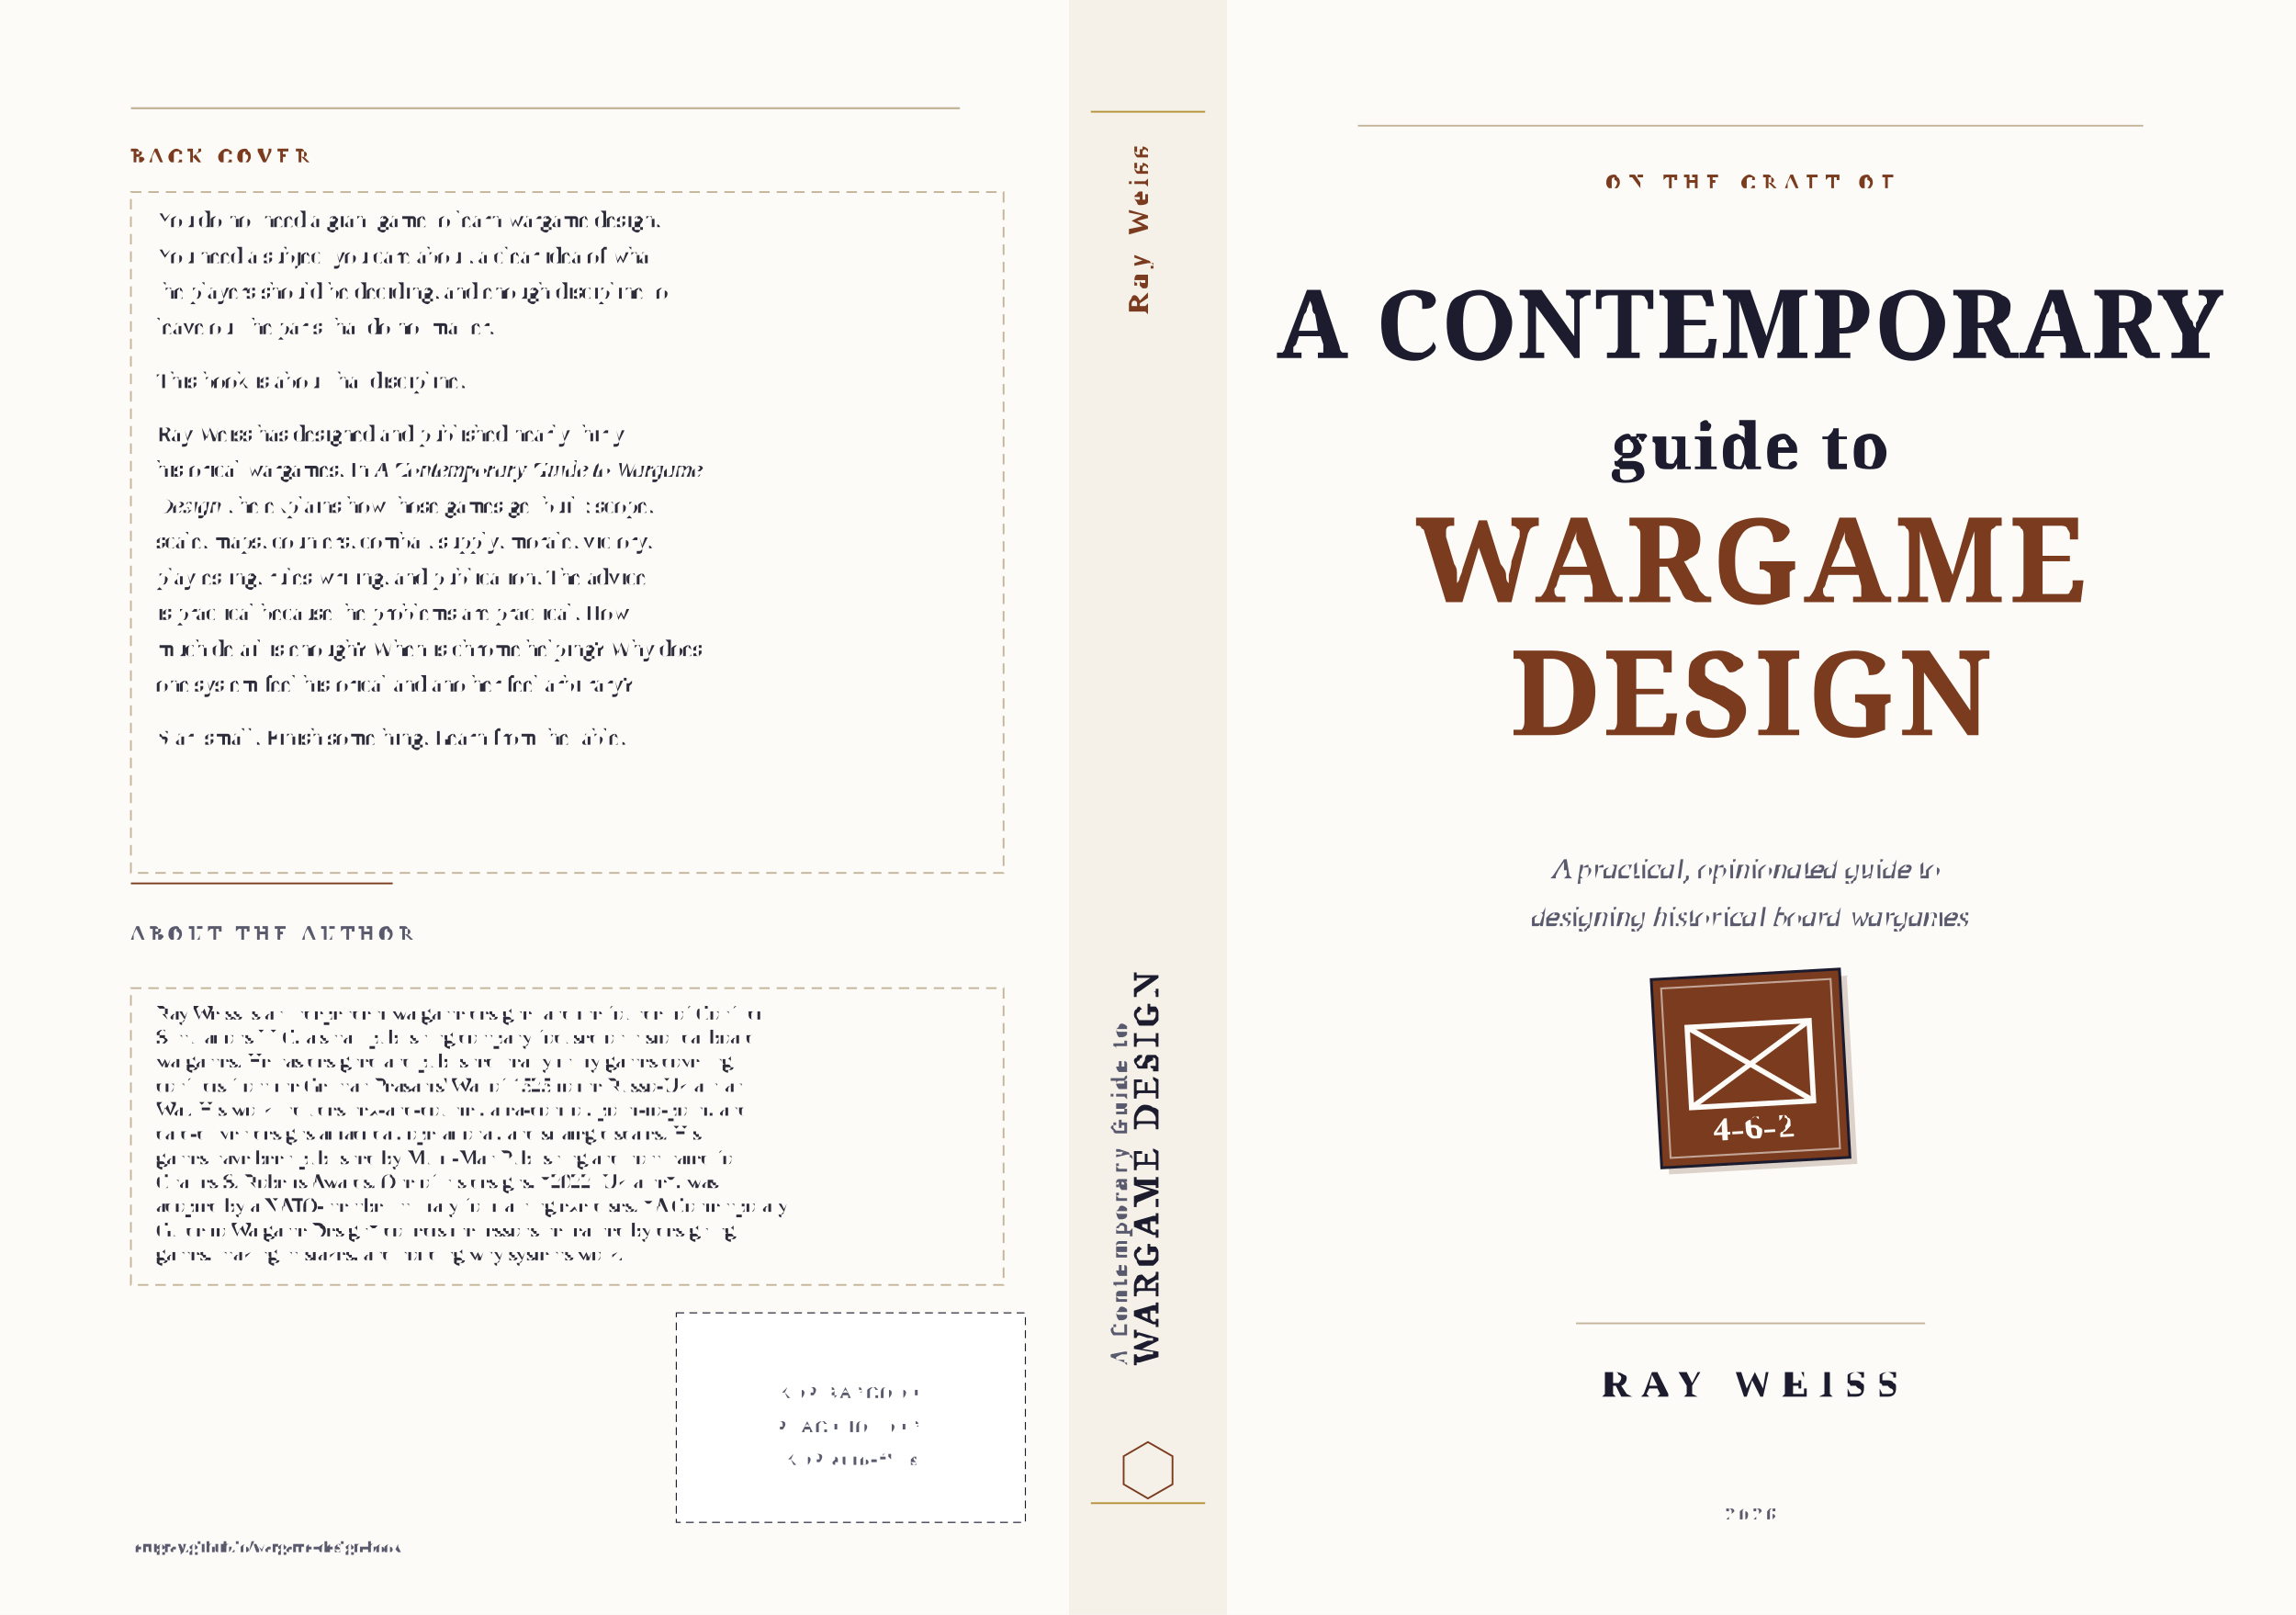
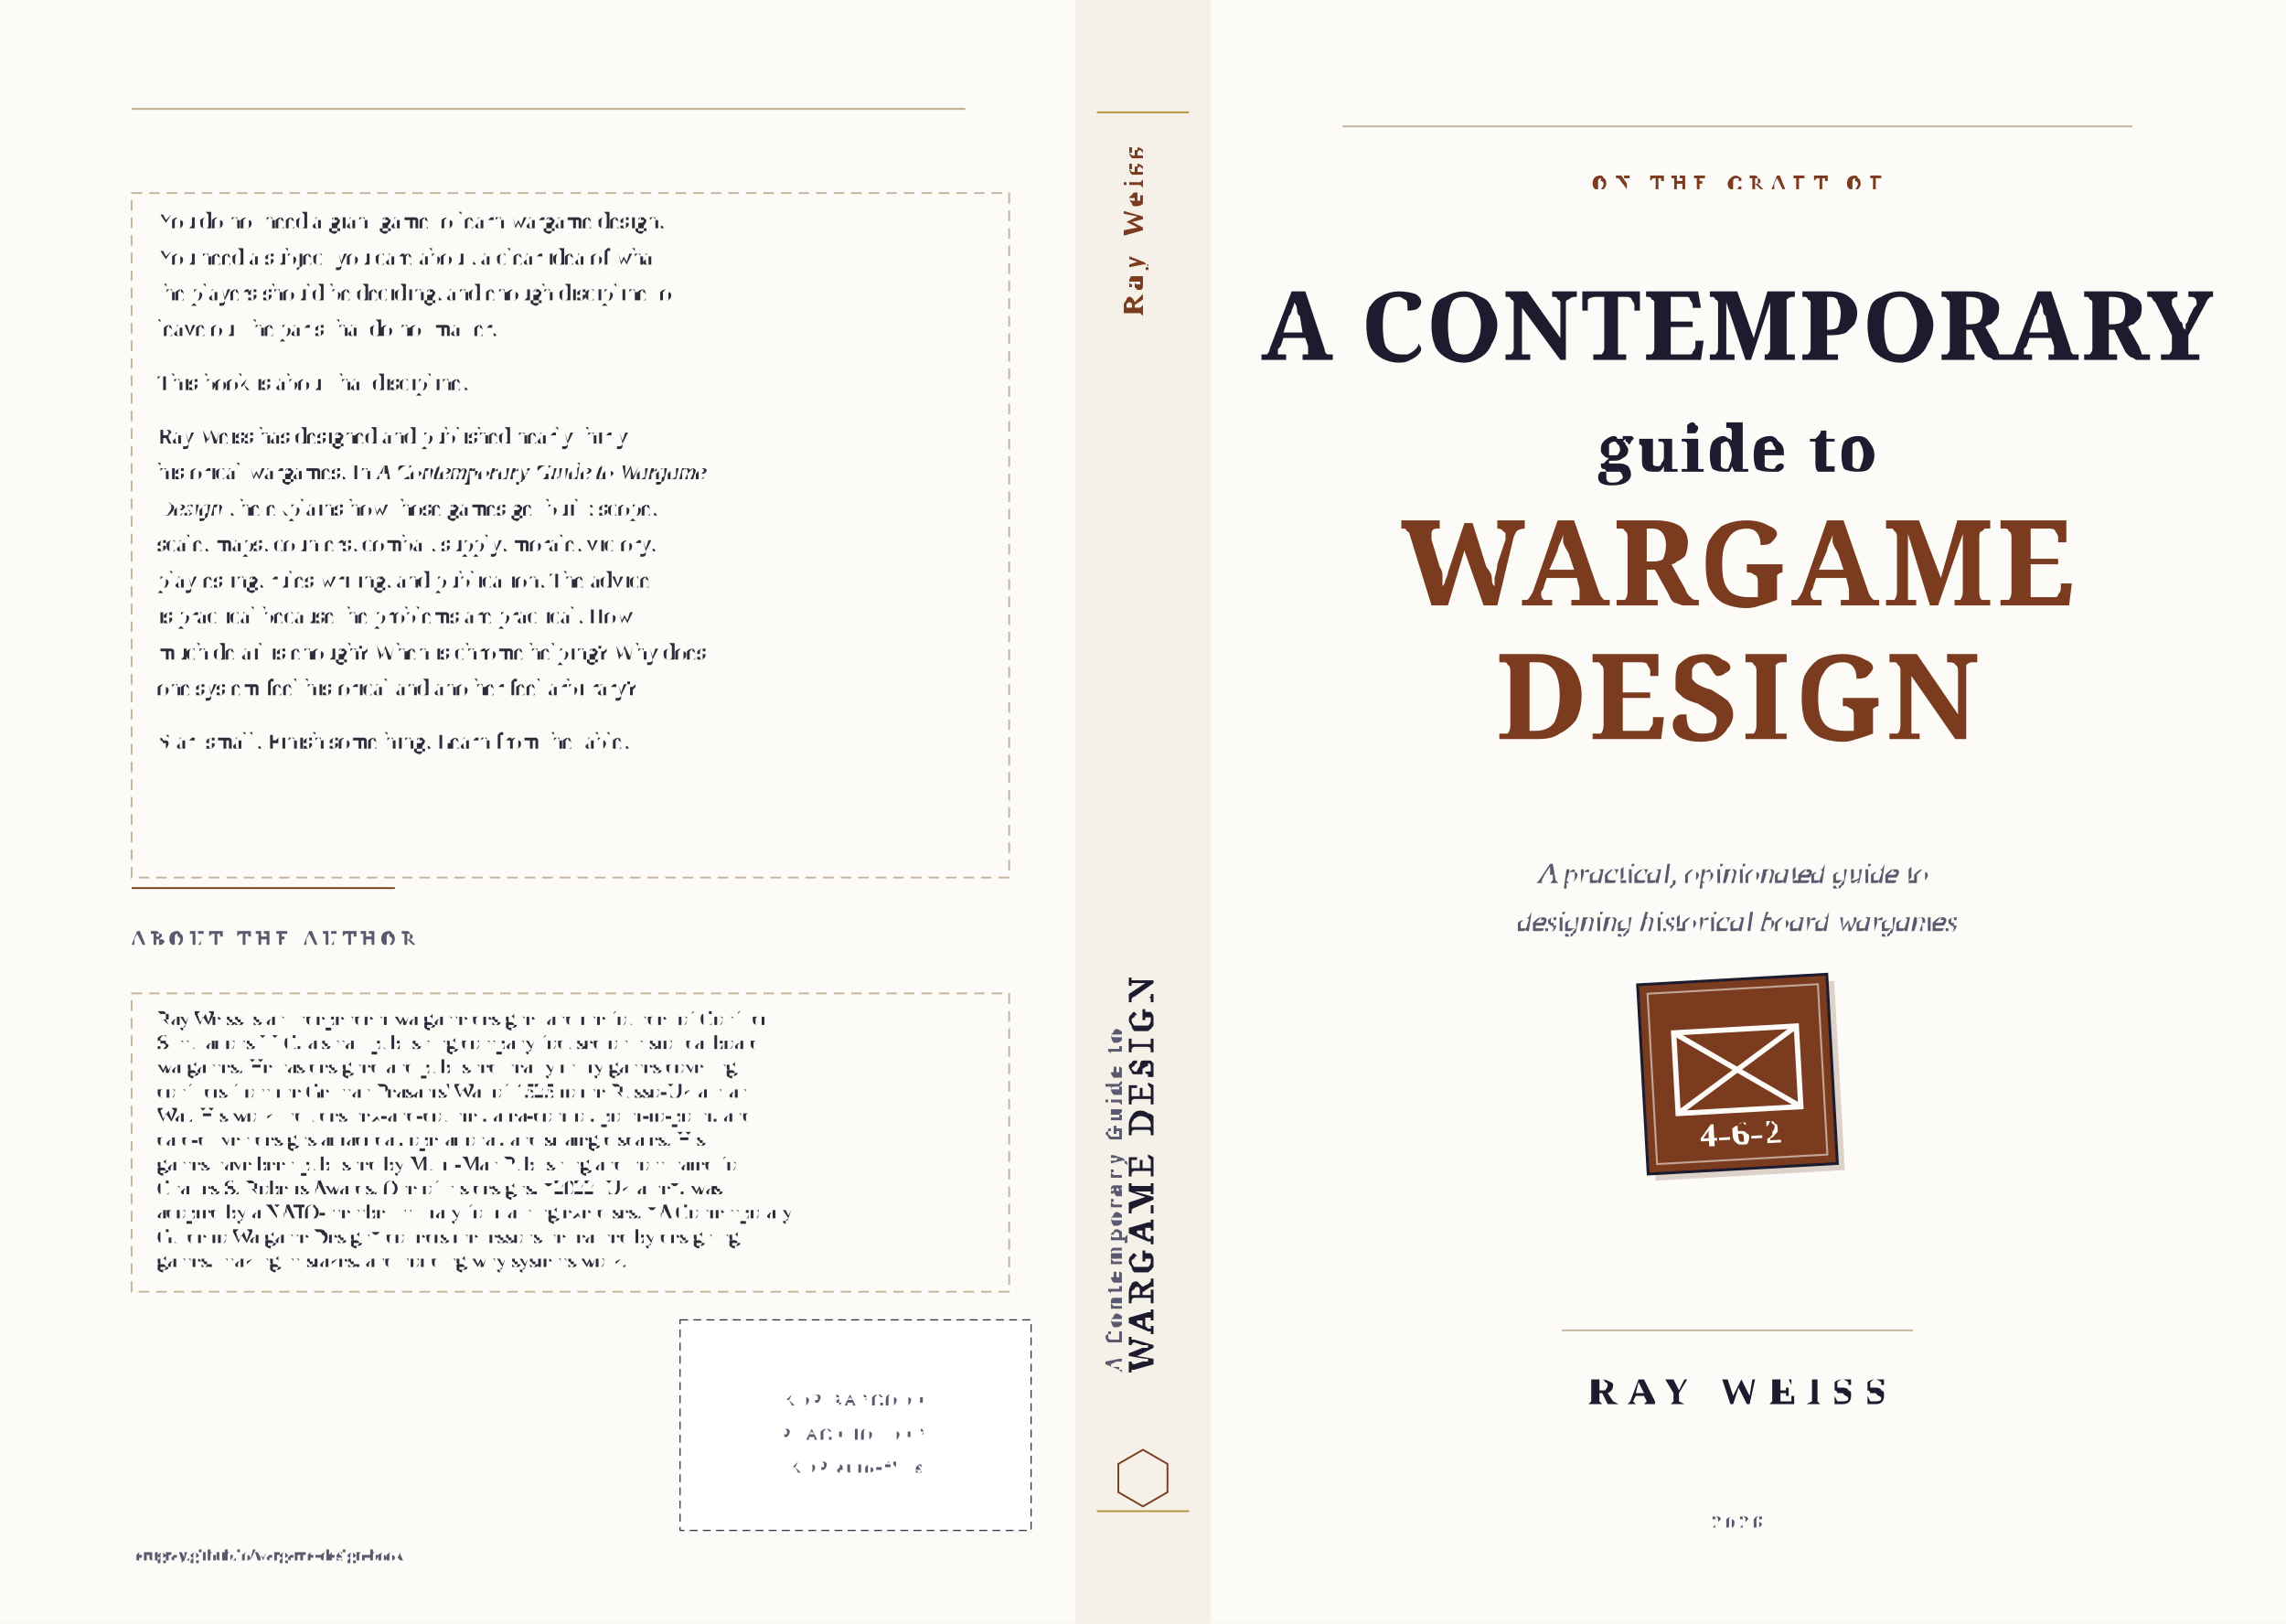
- <svg xmlns="http://www.w3.org/2000/svg" width="13.155in" height="9.25in" viewBox="0 0 13.155 9.25">
+ <svg xmlns="http://www.w3.org/2000/svg" width="13.025in" height="9.25in" viewBox="0 0 13.025 9.25">
  <defs>
    <style>
      .paper { fill: #fdfbf7; }
      .paper-alt { fill: #f5f0e8; }
      .ink { fill: #1c1c2e; }
      .body { fill: #2c2c3a; }
      .muted { fill: #5a5a6e; }
      .accent { fill: #7a3b1e; }
      .gold { fill: #b5933a; }
      .display { font-family: 'Playfair Display', Georgia, serif; }
      .lora { font-family: Lora, Georgia, 'Times New Roman', serif; }
      .small { font-family: Lora, Georgia, 'Times New Roman', serif; text-transform: uppercase; }
      .guide-trim { fill: none; stroke: #00B8D4; stroke-width: 0.010; }
      .guide-safe { fill: none; stroke: #00B8D4; stroke-width: 0.006; stroke-dasharray: 0.035 0.025; }
      .guide-bleed { fill: none; stroke: #E91E63; stroke-width: 0.010; stroke-dasharray: 0.055 0.040; }
      .guide-spine { fill: none; stroke: #FFB300; stroke-width: 0.009; }
    </style>
  </defs>
-   <rect x="0" y="0" width="13.155" height="9.25" class="paper" />
-   <rect x="6.125" y="0" width="0.905" height="9.25" class="paper-alt" />
+   <rect x="0" y="0" width="13.025" height="9.25" class="paper" />
+   <rect x="6.125" y="0" width="0.775" height="9.25" class="paper-alt" />
  <g id="back-cover">
    <line x1="0.75" y1="0.62" x2="5.5" y2="0.62" stroke="#c4b49a" stroke-width="0.012" />
-     <text x="0.75" y="0.93" class="small accent" font-size="0.111" text-anchor="start" letter-spacing="0.030" font-weight="700">
-       <tspan x="0.75" dy="0">BACK COVER</tspan>
-     </text>
    <rect x="0.75" y="1.1" width="5" height="3.9" fill="none" stroke="#c4b49a" stroke-width="0.010" stroke-dasharray="0.060 0.040" />
    <text x="0.9" y="1.3" class="lora body" font-size="0.130" text-anchor="start">
      <tspan x="0.9" dy="0">You do not need a giant game to learn wargame design.</tspan>
      <tspan x="0.9" dy="0.205">You need a subject you care about, a clear idea of what</tspan>
      <tspan x="0.9" dy="0.205">the players should be deciding, and enough discipline to</tspan>
      <tspan x="0.9" dy="0.205">leave out the parts that do not matter.</tspan>
      <tspan x="0.9" dy="0.305">This book is about that discipline.</tspan>
      <tspan x="0.9" dy="0.305">Ray Weiss has designed and published nearly thirty</tspan>
      <tspan x="0.9" dy="0.205">historical wargames. In</tspan>
      <tspan font-style="italic">A Contemporary Guide to Wargame</tspan>
      <tspan x="0.9" dy="0.205" font-style="italic">Design</tspan>
      <tspan>, he explains how those games get built: scope,</tspan>
      <tspan x="0.9" dy="0.205">scale, maps, counters, combat, supply, morale, victory,</tspan>
      <tspan x="0.9" dy="0.205">playtesting, rules writing, and publication. The advice</tspan>
      <tspan x="0.9" dy="0.205">is practical because the problems are practical. How</tspan>
      <tspan x="0.9" dy="0.205">much detail is enough? When is chrome helping? Why does</tspan>
      <tspan x="0.9" dy="0.205">one system feel historical and another feel arbitrary?</tspan>
      <tspan x="0.9" dy="0.305">Start small. Finish something. Learn from the table.</tspan>
    </text>
    <line x1="0.75" y1="5.06" x2="2.25" y2="5.06" stroke="#7a3b1e" stroke-width="0.010" />
    <text x="0.75" y="5.38" class="small muted" font-size="0.111" text-anchor="start" letter-spacing="0.030" font-weight="700">
      <tspan x="0.75" dy="0">ABOUT THE AUTHOR</tspan>
    </text>
    <rect x="0.75" y="5.66" width="5" height="1.7" fill="none" stroke="#c4b49a" stroke-width="0.010" stroke-dasharray="0.060 0.040" />
    <text x="0.9" y="5.84" class="lora body" font-size="0.115" text-anchor="start">
      <tspan x="0.9" dy="0">Ray Weiss is an independent wargame designer and the founder of Conflict</tspan>
      <tspan x="0.9" dy="0.138">Simulations LLC, a small publishing company focused on historical board</tspan>
      <tspan x="0.9" dy="0.138">wargames. He has designed and published nearly thirty games covering</tspan>
      <tspan x="0.9" dy="0.138">conflicts from the German Peasants' War of 1525 to the Russo-Ukrainian</tspan>
      <tspan x="0.9" dy="0.138">War. His work includes hex-and-counter, area-control, point-to-point, and</tspan>
      <tspan x="0.9" dy="0.138">card-driven designs at tactical, operational, and strategic scales. His</tspan>
      <tspan x="0.9" dy="0.138">games have been published by Multi-Man Publishing and nominated for</tspan>
      <tspan x="0.9" dy="0.138">Charles S. Roberts Awards. One of his designs, *2022: Ukraine*, was</tspan>
      <tspan x="0.9" dy="0.138">adopted by a NATO-member military for training exercises. *A Contemporary</tspan>
      <tspan x="0.9" dy="0.138">Guide to Wargame Design* collects the lessons he learned by designing</tspan>
      <tspan x="0.9" dy="0.138">games, making mistakes, and noticing why systems work.</tspan>
    </text>
    <rect x="3.875" y="7.52" width="2" height="1.2" fill="#ffffff" stroke="#1c1c2e" stroke-width="0.006" stroke-dasharray="0.045 0.030" />
    <text x="4.875" y="8.01" class="small muted" font-size="0.090" text-anchor="middle" letter-spacing="0.018">
      <tspan x="4.875" dy="0">KDP BARCODE</tspan>
      <tspan x="4.875" dy="0.19">PLACEHOLDER</tspan>
      <tspan x="4.875" dy="0.19">KDP auto-fills</tspan>
    </text>
    <text x="0.75" y="8.89" class="lora muted" font-size="0.095" text-anchor="start">
      <tspan x="0.75" dy="0">lerugray.github.io/wargame-design-book</tspan>
    </text>
  </g>
  <g id="spine">
-     <line x1="6.25" y1="0.64" x2="6.905" y2="0.64" stroke="#b5933a" stroke-width="0.010" />
-     <line x1="6.25" y1="8.61" x2="6.905" y2="8.61" stroke="#b5933a" stroke-width="0.010" />
-     <g transform="translate(6.4575 7.82) rotate(-90)">
+     <line x1="6.25" y1="0.64" x2="6.775" y2="0.64" stroke="#b5933a" stroke-width="0.010" />
+     <line x1="6.25" y1="8.61" x2="6.775" y2="8.61" stroke="#b5933a" stroke-width="0.010" />
+     <g transform="translate(6.3923 7.82) rotate(-90)">
      <text class="display muted" font-size="0.125" font-weight="700" letter-spacing="0.016">A Contemporary Guide to</text>
    </g>
-     <g transform="translate(6.6375 7.82) rotate(-90)">
+     <g transform="translate(6.5723 7.82) rotate(-90)">
      <text class="display ink" font-size="0.190" font-weight="900" letter-spacing="0.030">WARGAME DESIGN</text>
    </g>
-     <g transform="translate(6.5775 1.8) rotate(-90)">
+     <g transform="translate(6.5123 1.8) rotate(-90)">
      <text class="lora accent" font-size="0.167" font-weight="700" letter-spacing="0.028">Ray Weiss</text>
    </g>
-     <polygon points="6.577,8.26 6.718,8.341 6.718,8.502 6.577,8.583 6.438,8.502 6.438,8.341" fill="none" stroke="#7a3b1e" stroke-width="0.010" />
+     <polygon points="6.512,8.26 6.652,8.341 6.652,8.502 6.512,8.583 6.372,8.502 6.372,8.341" fill="none" stroke="#7a3b1e" stroke-width="0.010" />
  </g>
  <g id="front-cover">
-     <line x1="7.78" y1="0.72" x2="12.28" y2="0.72" stroke="#c4b49a" stroke-width="0.010" />
-     <text x="10.03" y="1.08" class="small accent" font-size="0.111" text-anchor="middle" letter-spacing="0.045" font-weight="700">
-       <tspan x="10.03" dy="0">ON THE CRAFT OF</tspan>
+     <line x1="7.65" y1="0.72" x2="12.15" y2="0.72" stroke="#c4b49a" stroke-width="0.010" />
+     <text x="9.9" y="1.08" class="small accent" font-size="0.111" text-anchor="middle" letter-spacing="0.045" font-weight="700">
+       <tspan x="9.9" dy="0">ON THE CRAFT OF</tspan>
    </text>
-     <text x="10.03" y="2.05" class="display ink" font-size="0.545" text-anchor="middle" font-weight="800" letter-spacing="0.008">
-       <tspan x="10.03" dy="0">A CONTEMPORARY</tspan>
+     <text x="9.9" y="2.05" class="display ink" font-size="0.545" text-anchor="middle" font-weight="800" letter-spacing="0.008">
+       <tspan x="9.9" dy="0">A CONTEMPORARY</tspan>
    </text>
-     <text x="10.03" y="2.69" class="display ink" font-size="0.360" text-anchor="middle" font-weight="700" letter-spacing="0.018">
-       <tspan x="10.03" dy="0">guide to</tspan>
+     <text x="9.9" y="2.69" class="display ink" font-size="0.360" text-anchor="middle" font-weight="700" letter-spacing="0.018">
+       <tspan x="9.9" dy="0">guide to</tspan>
    </text>
-     <text x="10.03" y="3.45" class="display accent" font-size="0.665" text-anchor="middle" font-weight="900" letter-spacing="0.022">
-       <tspan x="10.03" dy="0">WARGAME</tspan>
+     <text x="9.9" y="3.45" class="display accent" font-size="0.665" text-anchor="middle" font-weight="900" letter-spacing="0.022">
+       <tspan x="9.9" dy="0">WARGAME</tspan>
    </text>
-     <text x="10.03" y="4.21" class="display accent" font-size="0.665" text-anchor="middle" font-weight="900" letter-spacing="0.022">
-       <tspan x="10.03" dy="0">DESIGN</tspan>
+     <text x="9.9" y="4.21" class="display accent" font-size="0.665" text-anchor="middle" font-weight="900" letter-spacing="0.022">
+       <tspan x="9.9" dy="0">DESIGN</tspan>
    </text>
-     <text x="10.03" y="5.03" class="lora muted" font-size="0.167" text-anchor="middle" font-style="italic">
-       <tspan x="10.03" dy="0">A practical, opinionated guide to</tspan>
-       <tspan x="10.03" dy="0.275">designing historical board wargames</tspan>
+     <text x="9.9" y="5.03" class="lora muted" font-size="0.167" text-anchor="middle" font-style="italic">
+       <tspan x="9.9" dy="0">A practical, opinionated guide to</tspan>
+       <tspan x="9.9" dy="0.275">designing historical board wargames</tspan>
    </text>
-     <g id="counter" transform="translate(10.03 6.12) rotate(-3.2)">
+     <g id="counter" transform="translate(9.8997 6.12) rotate(-3.2)">
      <rect x="-0.5" y="-0.5" width="1.08" height="1.08" fill="#5a2c14" opacity="0.20" />
      <rect x="-0.54" y="-0.54" width="1.08" height="1.08" fill="#7a3b1e" stroke="#1c1c2e" stroke-width="0.016" />
      <rect x="-0.486" y="-0.486" width="0.972" height="0.972" fill="none" stroke="#fdfbf7" stroke-width="0.011" opacity="0.55" />
      <rect x="-0.35" y="-0.255" width="0.7" height="0.46" fill="none" stroke="#fdfbf7" stroke-width="0.030" />
      <line x1="-0.35" y1="-0.255" x2="0.35" y2="0.205" stroke="#fdfbf7" stroke-width="0.030" />
      <line x1="0.35" y1="-0.255" x2="-0.35" y2="0.205" stroke="#fdfbf7" stroke-width="0.030" />
      <text class="lora" x="0" y="0.405" text-anchor="middle" font-size="0.194" font-weight="700" fill="#fdfbf7" letter-spacing="0.010">4-6-2</text>
    </g>
-     <line x1="9.03" y1="7.58" x2="11.03" y2="7.58" stroke="#c4b49a" stroke-width="0.010" />
-     <text x="10.03" y="8" class="lora ink" font-size="0.225" text-anchor="middle" font-weight="700" letter-spacing="0.060">
-       <tspan x="10.03" dy="0">RAY WEISS</tspan>
+     <line x1="8.9" y1="7.58" x2="10.9" y2="7.58" stroke="#c4b49a" stroke-width="0.010" />
+     <text x="9.9" y="8" class="lora ink" font-size="0.225" text-anchor="middle" font-weight="700" letter-spacing="0.060">
+       <tspan x="9.9" dy="0">RAY WEISS</tspan>
    </text>
-     <text x="10.03" y="8.7" class="lora muted" font-size="0.095" text-anchor="middle" letter-spacing="0.030">
-       <tspan x="10.03" dy="0">2026</tspan>
+     <text x="9.9" y="8.7" class="lora muted" font-size="0.095" text-anchor="middle" letter-spacing="0.030">
+       <tspan x="9.9" dy="0">2026</tspan>
    </text>
  </g>
</svg>
